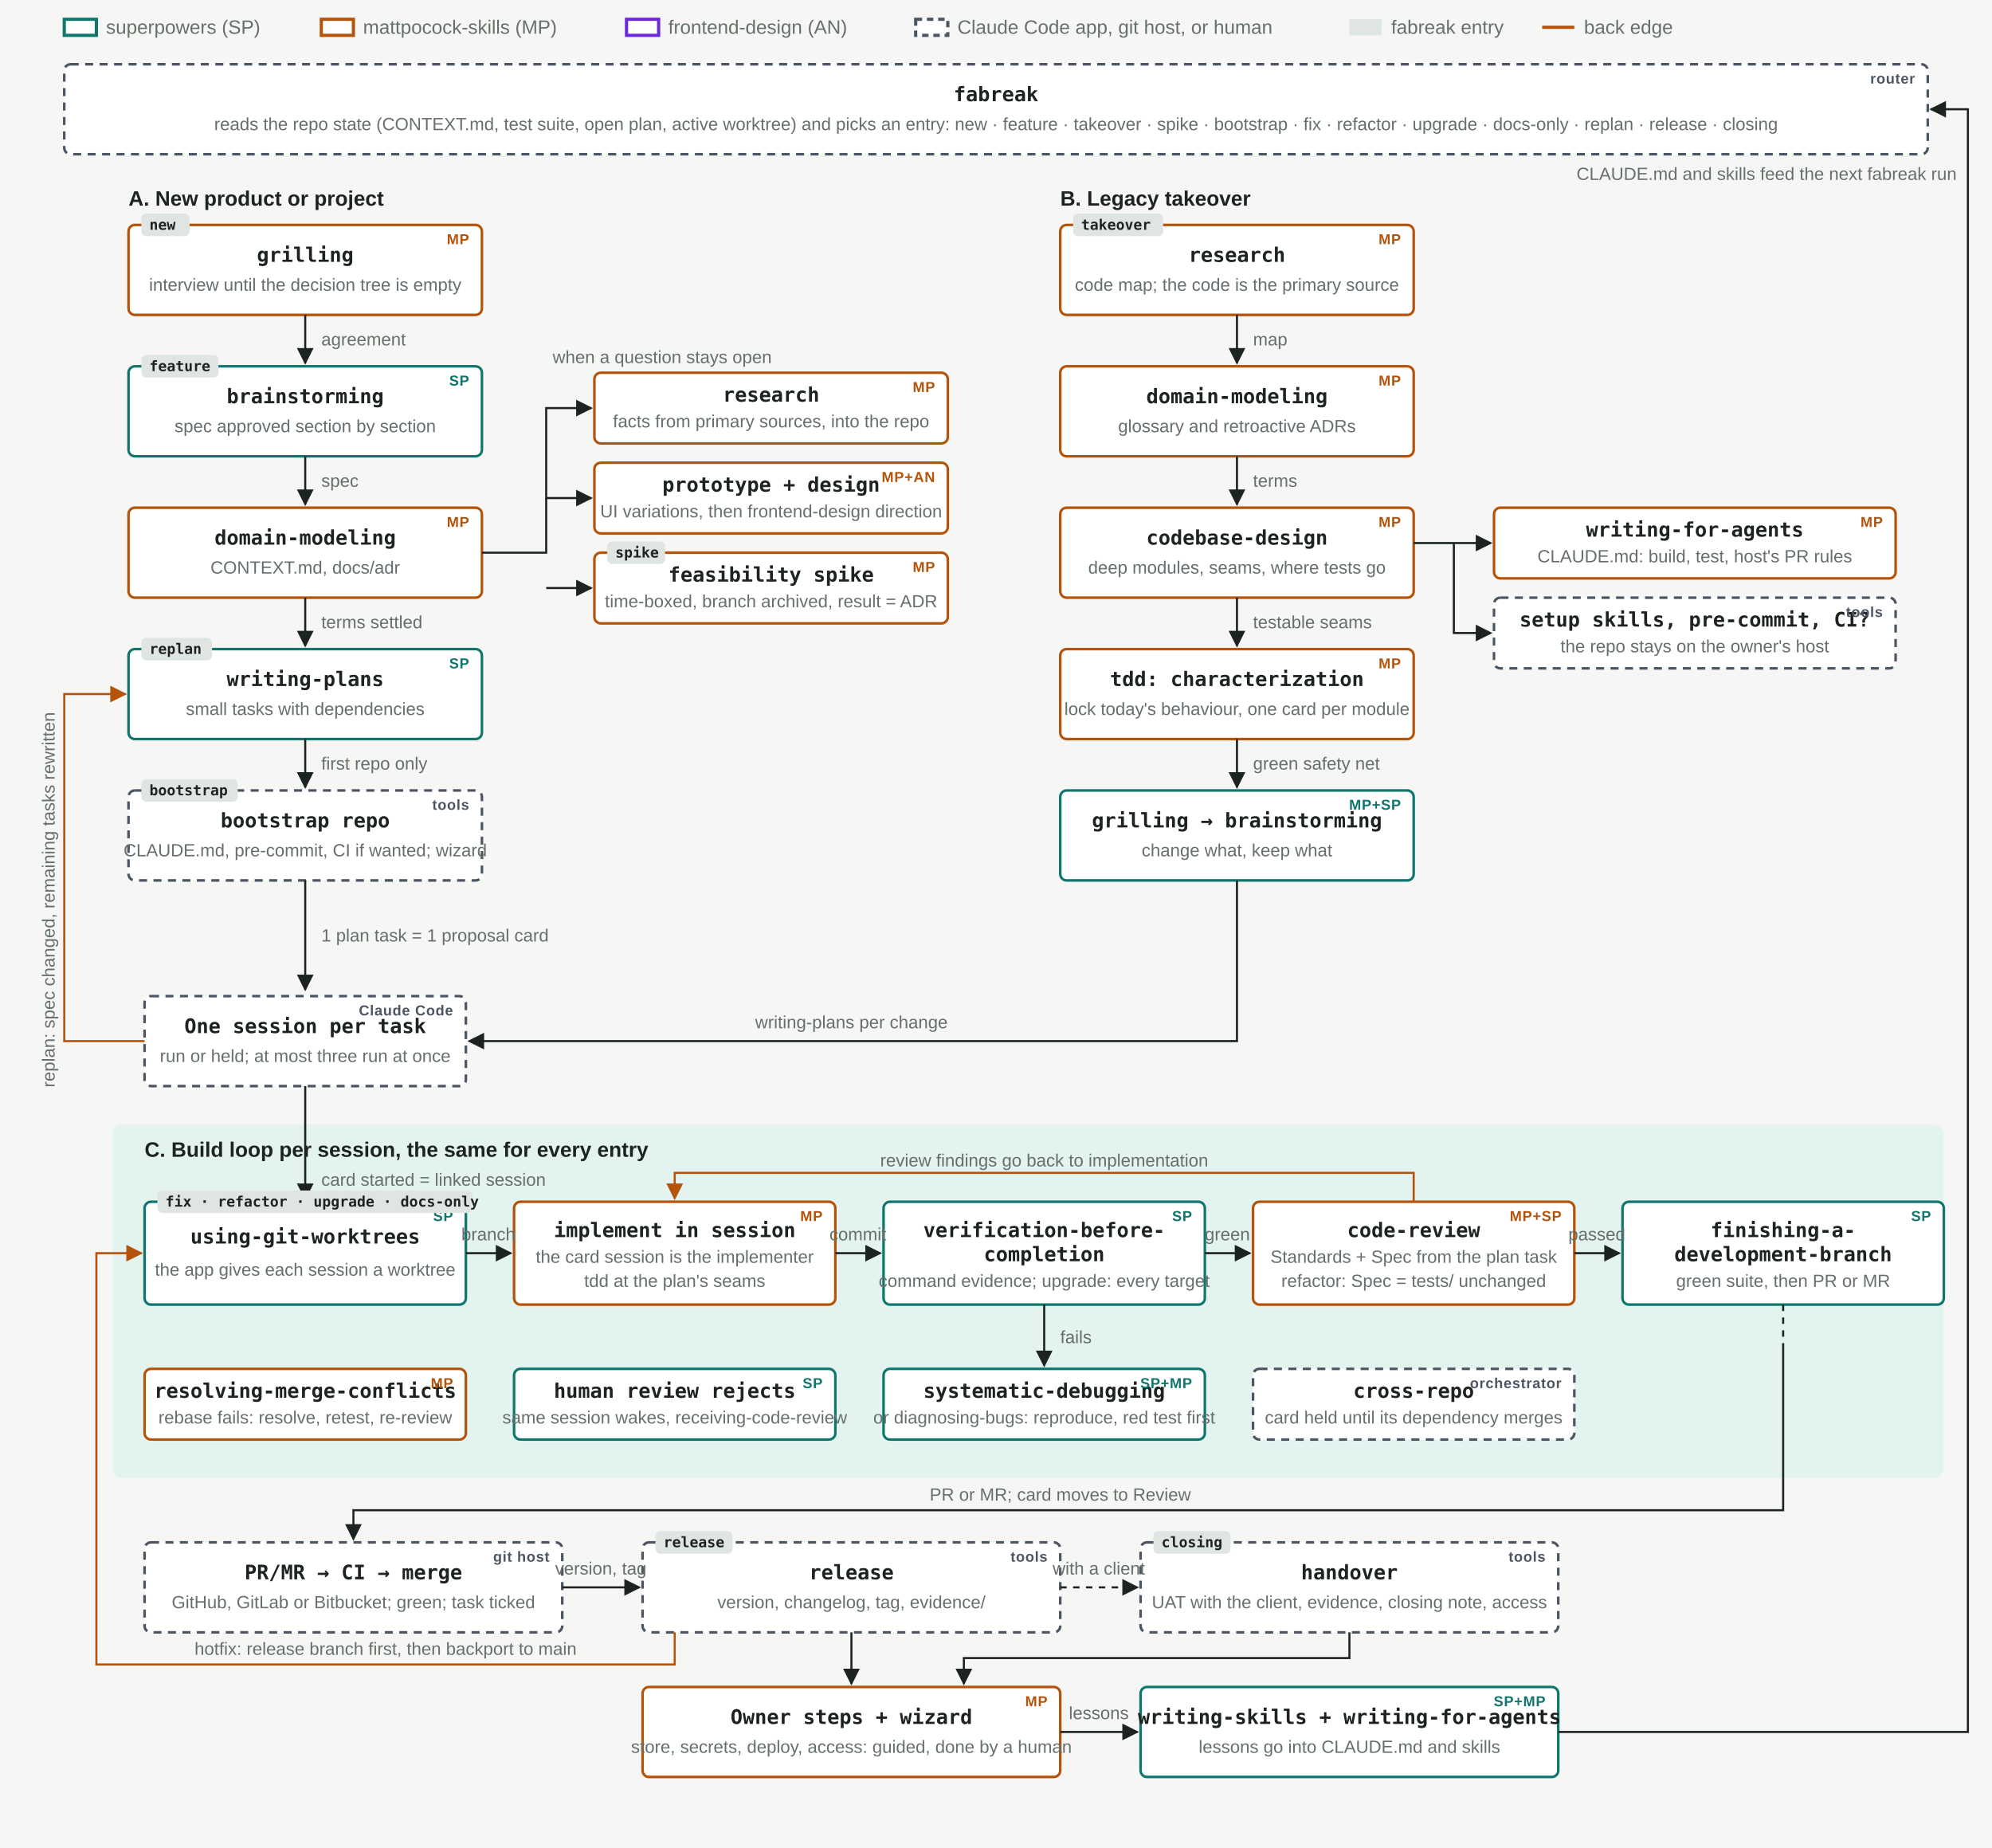
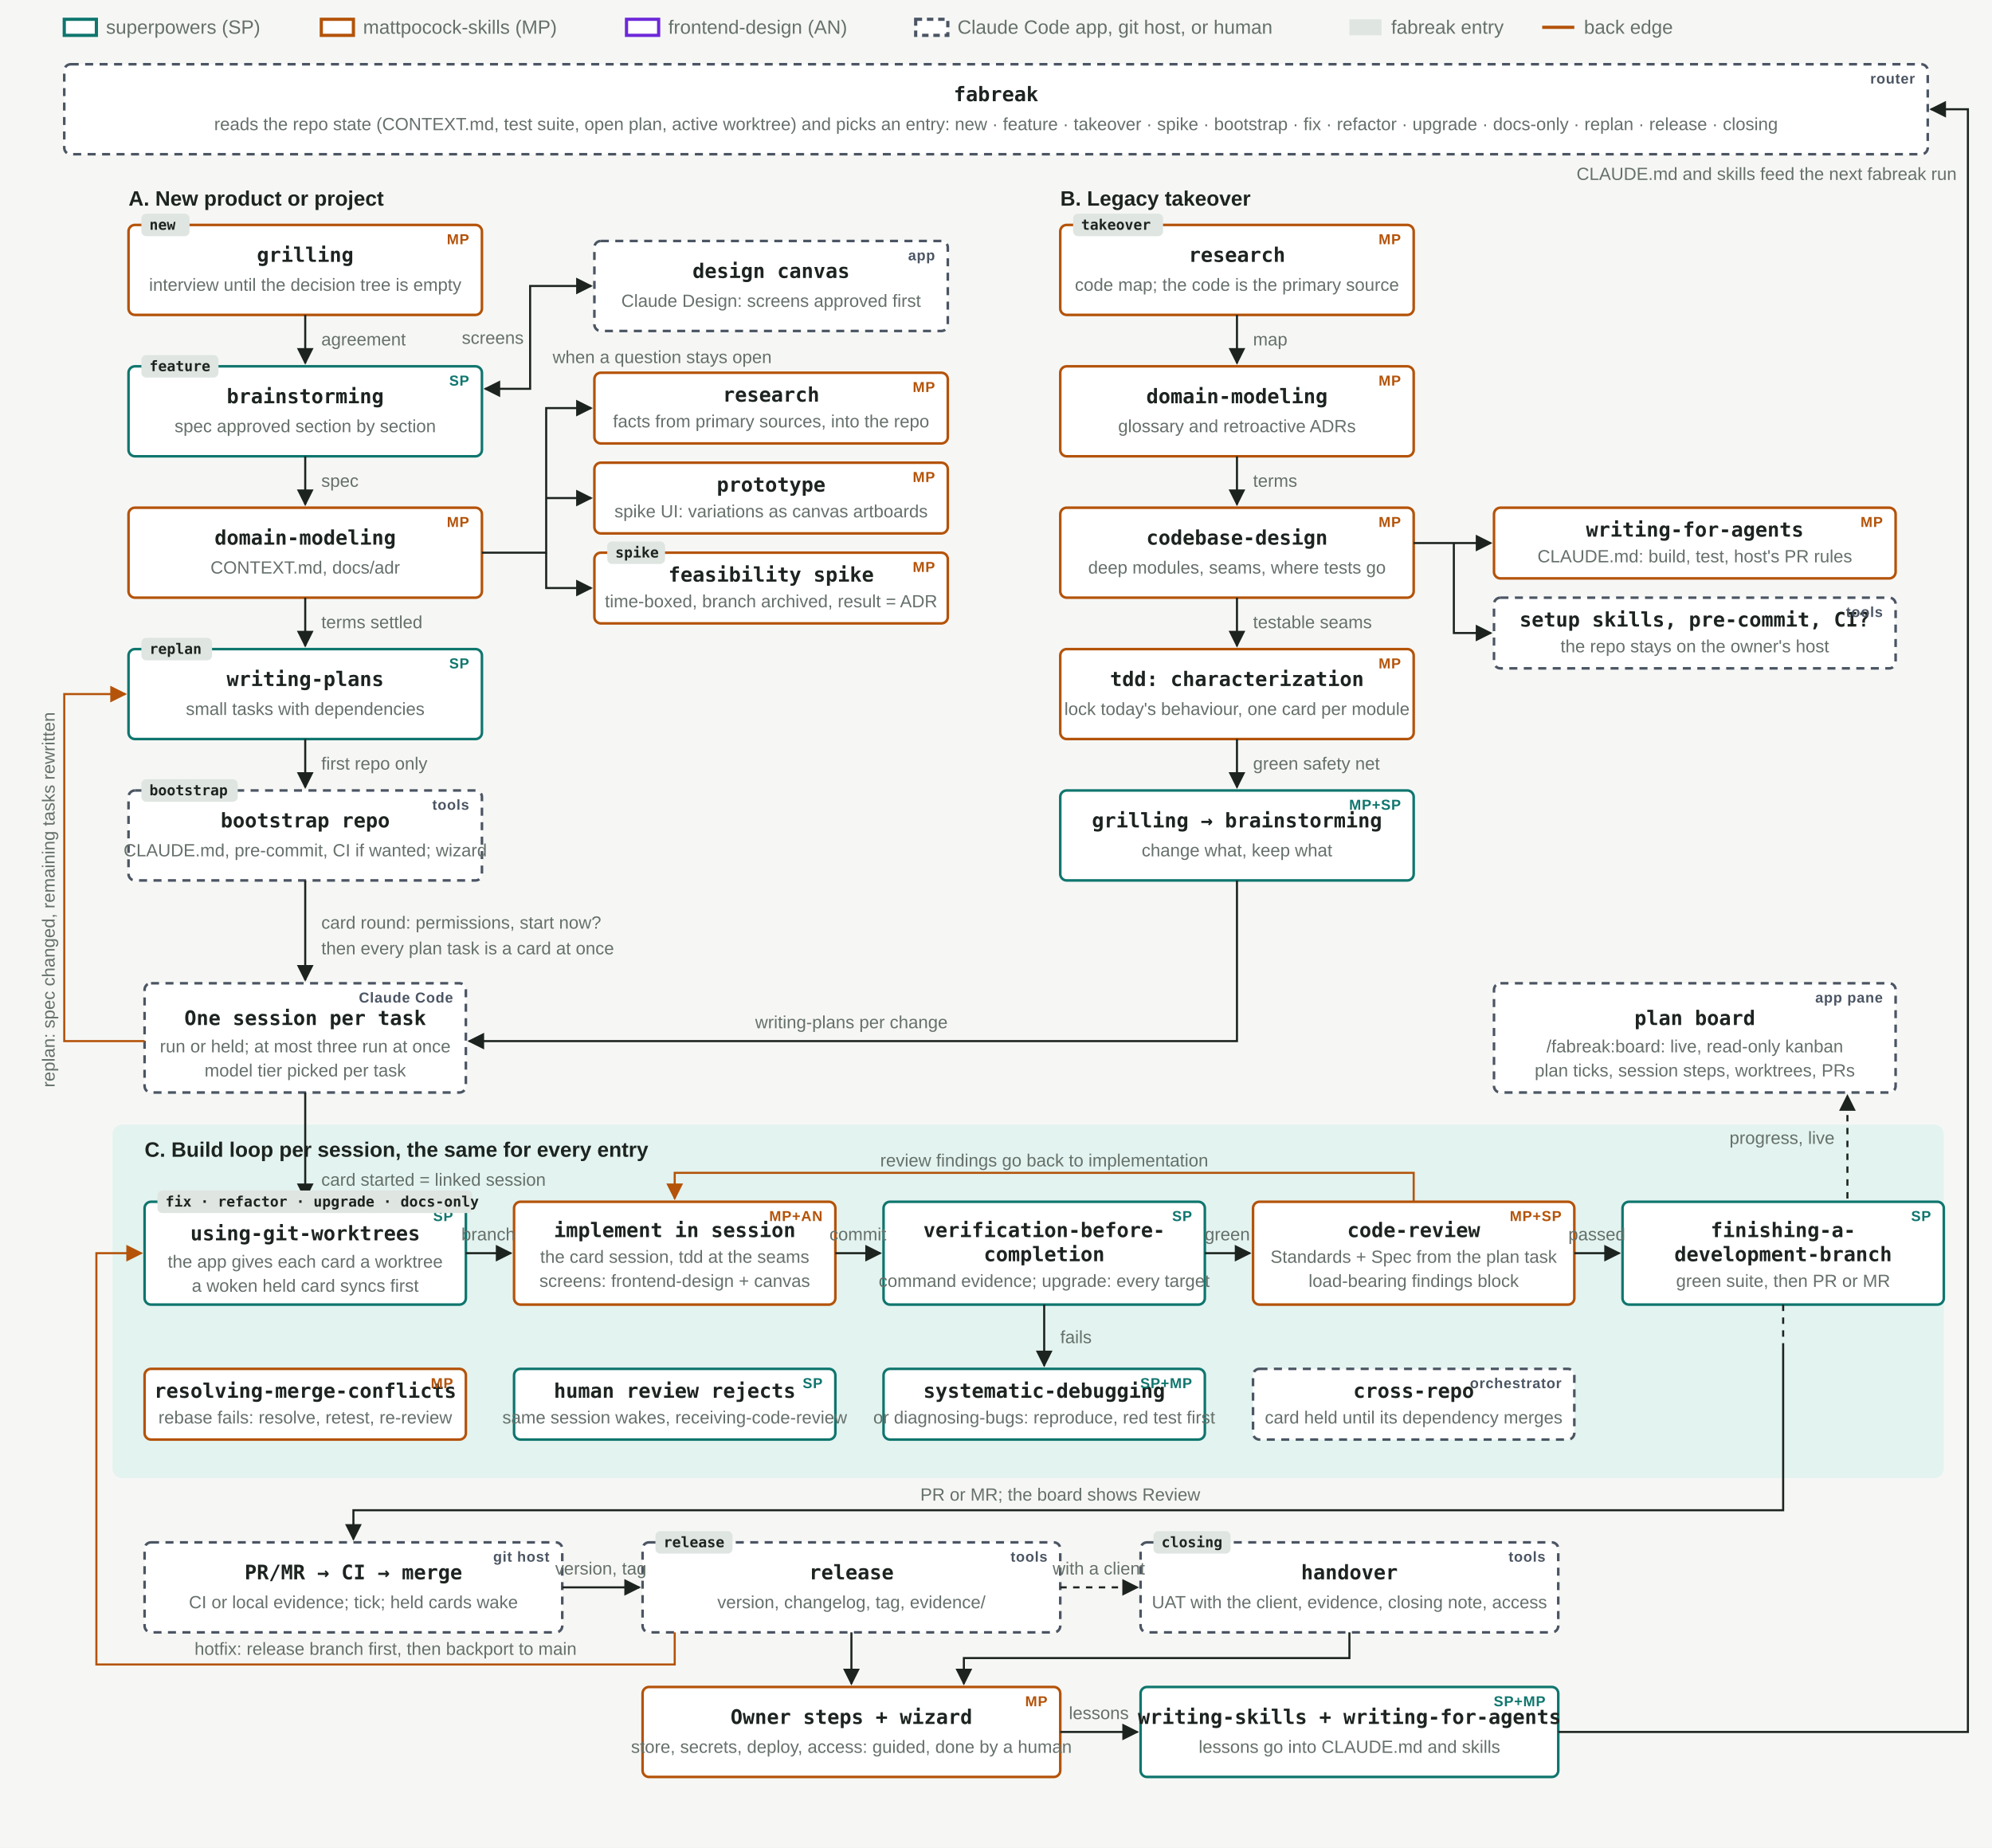
- <svg xmlns="http://www.w3.org/2000/svg" viewBox="0 0 1240 1150" width="1240" height="1150" role="img" aria-label="fabreak Agentic Development Lifecycle: a router on top chooses an entry; lane A for a new product, lane B for a legacy takeover; both become one session per task on the board, then loop C: worktree, implement, verify, review, finish; then PR or MR, CI, merge, release, closing; back edges for review findings, replan and hotfix.">
+ <svg xmlns="http://www.w3.org/2000/svg" viewBox="0 0 1240 1150" width="1240" height="1150" role="img" aria-label="fabreak Agentic Development Lifecycle: a router on top chooses an entry; lane A for a new product, lane B for a legacy takeover; screens are approved on a Claude Design canvas before the spec; after a card round every plan task becomes its own session, run or held, then loop C: worktree, implement, verify, review, finish; the live plan board shows steps, worktrees and PRs; then PR or MR, CI or local evidence, merge, tick, release, closing; back edges for review findings, replan and hotfix.">
  <style>
    .n rect { fill: #ffffff; stroke-width: 1.6; }
    .sp rect { stroke: #0f766e; } .mp rect { stroke: #b45309; } .an rect { stroke: #6d28d9; }
    .tl rect { stroke: #4b5563; stroke-dasharray: 5 4; }
    .t { font: 600 12.5px Menlo, "SFMono-Regular", monospace; fill: #1d2420; }
    .d { font: 11px -apple-system, "Helvetica Neue", Arial, sans-serif; fill: #66706a; }
    .b { font: 600 9px -apple-system, Arial, sans-serif; letter-spacing: 0.04em; }
    .sp .b { fill: #0f766e; } .mp .b { fill: #b45309; } .tl .b { fill: #4b5563; } .an .b { fill: #6d28d9; }
    .tag rect { fill: #dfe5e1; } .tag text { font: 600 9px Menlo, monospace; fill: #1d2420; }
    .lane { font: 600 13px -apple-system, Arial, sans-serif; fill: #1d2420; }
    .lbl { font: 11px -apple-system, Arial, sans-serif; fill: #66706a; }
    .ln { fill: none; stroke: #1d2420; stroke-width: 1.3; }
    .back { stroke: #b45309; } .soft { stroke-dasharray: 4 4; }
    .band { fill: #e3f3f0; }
    .legend { font: 12px -apple-system, Arial, sans-serif; fill: #66706a; }
  </style>
  <defs>
    <marker id="a" viewBox="0 0 10 10" refX="9" refY="5" markerWidth="8" markerHeight="8" orient="auto-start-reverse">
      <path d="M0,0 L10,5 L0,10 z" fill="#1d2420" />
    </marker>
    <marker id="am" viewBox="0 0 10 10" refX="9" refY="5" markerWidth="8" markerHeight="8" orient="auto-start-reverse">
      <path d="M0,0 L10,5 L0,10 z" fill="#b45309" />
    </marker>
  </defs>
  <rect width="1240" height="1150" fill="#f6f7f5" />
  <g class="legend">
    <rect x="40" y="12" width="20" height="10" fill="#fff" stroke="#0f766e" stroke-width="2" />
    <text x="66" y="21">superpowers (SP)</text>
    <rect x="200" y="12" width="20" height="10" fill="#fff" stroke="#b45309" stroke-width="2" />
    <text x="226" y="21">mattpocock-skills (MP)</text>
    <rect x="390" y="12" width="20" height="10" fill="#fff" stroke="#6d28d9" stroke-width="2" />
    <text x="416" y="21">frontend-design (AN)</text>
    <rect x="570" y="12" width="20" height="10" fill="#fff" stroke="#4b5563" stroke-width="2" stroke-dasharray="4 3" />
    <text x="596" y="21">Claude Code app, git host, or human</text>
    <rect x="840" y="12" width="20" height="10" fill="#dfe5e1" />
    <text x="866" y="21">fabreak entry</text>
    <line x1="960" y1="17" x2="980" y2="17" stroke="#b45309" stroke-width="2" />
    <text x="986" y="21">back edge</text>
  </g>
  <rect class="band" x="70" y="700" width="1140" height="220" rx="6" />
  <g class="n tl">
    <rect x="40" y="40" width="1160" height="56" rx="4" />
    <text class="t" x="620" y="63" text-anchor="middle">fabreak</text>
    <text class="d" x="620" y="81" text-anchor="middle">reads the repo state (CONTEXT.md, test suite, open plan, active worktree) and picks an entry: new · feature · takeover · spike · bootstrap · fix · refactor · upgrade · docs-only · replan · release · closing</text>
    <text class="b" x="1192" y="52" text-anchor="end">router</text>
  </g>
  <text class="lane" x="80" y="128">A. New product or project</text>
  <text class="lane" x="660" y="128">B. Legacy takeover</text>
  <text class="lane" x="90" y="720">C. Build loop per session, the same for every entry</text>
  <g class="n mp">
    <rect x="80" y="140" width="220" height="56" rx="4" />
    <text class="t" x="190" y="163" text-anchor="middle">grilling</text>
    <text class="d" x="190" y="181" text-anchor="middle">interview until the decision tree is empty</text>
    <text class="b" x="292" y="152" text-anchor="end">MP</text>
  </g>
  <g class="tag">
    <rect x="88" y="133" width="30" height="14" rx="3" />
    <text x="93" y="143">new</text>
  </g>
  <g class="n sp">
    <rect x="80" y="228" width="220" height="56" rx="4" />
    <text class="t" x="190" y="251" text-anchor="middle">brainstorming</text>
    <text class="d" x="190" y="269" text-anchor="middle">spec approved section by section</text>
    <text class="b" x="292" y="240" text-anchor="end">SP</text>
  </g>
  <g class="tag">
    <rect x="88" y="221" width="48" height="14" rx="3" />
    <text x="93" y="231">feature</text>
  </g>
  <g class="n mp">
    <rect x="80" y="316" width="220" height="56" rx="4" />
    <text class="t" x="190" y="339" text-anchor="middle">domain-modeling</text>
    <text class="d" x="190" y="357" text-anchor="middle">CONTEXT.md, docs/adr</text>
    <text class="b" x="292" y="328" text-anchor="end">MP</text>
  </g>
  <g class="n sp">
    <rect x="80" y="404" width="220" height="56" rx="4" />
    <text class="t" x="190" y="427" text-anchor="middle">writing-plans</text>
    <text class="d" x="190" y="445" text-anchor="middle">small tasks with dependencies</text>
    <text class="b" x="292" y="416" text-anchor="end">SP</text>
  </g>
  <g class="tag">
    <rect x="88" y="397" width="44" height="14" rx="3" />
    <text x="93" y="407">replan</text>
  </g>
  <g class="n tl">
    <rect x="80" y="492" width="220" height="56" rx="4" />
    <text class="t" x="190" y="515" text-anchor="middle">bootstrap repo</text>
    <text class="d" x="190" y="533" text-anchor="middle">CLAUDE.md, pre-commit, CI if wanted; wizard</text>
    <text class="b" x="292" y="504" text-anchor="end">tools</text>
  </g>
  <g class="tag">
    <rect x="88" y="485" width="60" height="14" rx="3" />
    <text x="93" y="495">bootstrap</text>
  </g>
+   <g class="n tl">
+     <rect x="370" y="150" width="220" height="56" rx="4" />
+     <text class="t" x="480" y="173" text-anchor="middle">design canvas</text>
+     <text class="d" x="480" y="191" text-anchor="middle">Claude Design: screens approved first</text>
+     <text class="b" x="582" y="162" text-anchor="end">app</text>
+   </g>
+   <polyline class="ln" points="302,242 330,242 330,178 368,178" marker-start="url(#a)" marker-end="url(#a)" />
+   <text class="lbl" x="326" y="214" text-anchor="end">screens</text>
  <g class="n mp">
    <rect x="370" y="232" width="220" height="44" rx="4" />
    <text class="t" x="480" y="250" text-anchor="middle">research</text>
    <text class="d" x="480" y="266" text-anchor="middle">facts from primary sources, into the repo</text>
    <text class="b" x="582" y="244" text-anchor="end">MP</text>
  </g>
  <g class="n mp">
    <rect x="370" y="288" width="220" height="44" rx="4" />
-     <text class="t" x="480" y="306" text-anchor="middle">prototype + design</text>
-     <text class="d" x="480" y="322" text-anchor="middle">UI variations, then frontend-design direction</text>
-     <text class="b" x="582" y="300" text-anchor="end">MP+AN</text>
+     <text class="t" x="480" y="306" text-anchor="middle">prototype</text>
+     <text class="d" x="480" y="322" text-anchor="middle">spike UI: variations as canvas artboards</text>
+     <text class="b" x="582" y="300" text-anchor="end">MP</text>
  </g>
  <g class="n mp">
    <rect x="370" y="344" width="220" height="44" rx="4" />
    <text class="t" x="480" y="362" text-anchor="middle">feasibility spike</text>
    <text class="d" x="480" y="378" text-anchor="middle">time-boxed, branch archived, result = ADR</text>
    <text class="b" x="582" y="356" text-anchor="end">MP</text>
  </g>
  <g class="tag">
    <rect x="378" y="337" width="36" height="14" rx="3" />
    <text x="383" y="347">spike</text>
  </g>
  <line class="ln" x1="190" y1="196" x2="190" y2="226" marker-end="url(#a)" />
  <text class="lbl" x="200" y="215">agreement</text>
  <line class="ln" x1="190" y1="284" x2="190" y2="314" marker-end="url(#a)" />
  <text class="lbl" x="200" y="303">spec</text>
  <line class="ln" x1="190" y1="372" x2="190" y2="402" marker-end="url(#a)" />
  <text class="lbl" x="200" y="391">terms settled</text>
  <line class="ln" x1="190" y1="460" x2="190" y2="490" marker-end="url(#a)" />
  <text class="lbl" x="200" y="479">first repo only</text>
  <polyline class="ln" points="300,344 340,344 340,254 368,254" marker-end="url(#a)" />
  <polyline class="ln" points="340,310 368,310" marker-end="url(#a)" />
-   <polyline class="ln" points="340,366 368,366" marker-end="url(#a)" />
+   <polyline class="ln" points="340,344 340,366 368,366" marker-end="url(#a)" />
  <text class="lbl" x="344" y="226">when a question stays open</text>
-   <line class="ln" x1="190" y1="548" x2="190" y2="616" marker-end="url(#a)" />
-   <text class="lbl" x="200" y="586">1 plan task = 1 proposal card</text>
+   <line class="ln" x1="190" y1="548" x2="190" y2="610" marker-end="url(#a)" />
+   <text class="lbl" x="200" y="578">card round: permissions, start now?</text>
+   <text class="lbl" x="200" y="594">then every plan task is a card at once</text>
  <g class="n mp">
    <rect x="660" y="140" width="220" height="56" rx="4" />
    <text class="t" x="770" y="163" text-anchor="middle">research</text>
    <text class="d" x="770" y="181" text-anchor="middle">code map; the code is the primary source</text>
    <text class="b" x="872" y="152" text-anchor="end">MP</text>
  </g>
  <g class="tag">
    <rect x="668" y="133" width="56" height="14" rx="3" />
    <text x="673" y="143">takeover</text>
  </g>
  <g class="n mp">
    <rect x="660" y="228" width="220" height="56" rx="4" />
    <text class="t" x="770" y="251" text-anchor="middle">domain-modeling</text>
    <text class="d" x="770" y="269" text-anchor="middle">glossary and retroactive ADRs</text>
    <text class="b" x="872" y="240" text-anchor="end">MP</text>
  </g>
  <g class="n mp">
    <rect x="660" y="316" width="220" height="56" rx="4" />
    <text class="t" x="770" y="339" text-anchor="middle">codebase-design</text>
    <text class="d" x="770" y="357" text-anchor="middle">deep modules, seams, where tests go</text>
    <text class="b" x="872" y="328" text-anchor="end">MP</text>
  </g>
  <g class="n mp">
    <rect x="660" y="404" width="220" height="56" rx="4" />
    <text class="t" x="770" y="427" text-anchor="middle">tdd: characterization</text>
    <text class="d" x="770" y="445" text-anchor="middle">lock today's behaviour, one card per module</text>
    <text class="b" x="872" y="416" text-anchor="end">MP</text>
  </g>
  <g class="n sp">
    <rect x="660" y="492" width="220" height="56" rx="4" />
    <text class="t" x="770" y="515" text-anchor="middle">grilling → brainstorming</text>
    <text class="d" x="770" y="533" text-anchor="middle">change what, keep what</text>
    <text class="b" x="872" y="504" text-anchor="end">MP+SP</text>
  </g>
  <g class="n mp">
    <rect x="930" y="316" width="250" height="44" rx="4" />
    <text class="t" x="1055" y="334" text-anchor="middle">writing-for-agents</text>
    <text class="d" x="1055" y="350" text-anchor="middle">CLAUDE.md: build, test, host's PR rules</text>
    <text class="b" x="1172" y="328" text-anchor="end">MP</text>
  </g>
  <g class="n tl">
    <rect x="930" y="372" width="250" height="44" rx="4" />
    <text class="t" x="1055" y="390" text-anchor="middle">setup skills, pre-commit, CI?</text>
    <text class="d" x="1055" y="406" text-anchor="middle">the repo stays on the owner's host</text>
    <text class="b" x="1172" y="384" text-anchor="end">tools</text>
  </g>
  <line class="ln" x1="770" y1="196" x2="770" y2="226" marker-end="url(#a)" />
  <text class="lbl" x="780" y="215">map</text>
  <line class="ln" x1="770" y1="284" x2="770" y2="314" marker-end="url(#a)" />
  <text class="lbl" x="780" y="303">terms</text>
  <line class="ln" x1="770" y1="372" x2="770" y2="402" marker-end="url(#a)" />
  <text class="lbl" x="780" y="391">testable seams</text>
  <line class="ln" x1="770" y1="460" x2="770" y2="490" marker-end="url(#a)" />
  <text class="lbl" x="780" y="479">green safety net</text>
  <polyline class="ln" points="880,338 928,338" marker-end="url(#a)" />
  <polyline class="ln" points="905,338 905,394 928,394" marker-end="url(#a)" />
  <polyline class="ln" points="770,548 770,648 292,648" marker-end="url(#a)" />
  <text class="lbl" x="530" y="640" text-anchor="middle">writing-plans per change</text>
  <g class="n tl">
-     <rect x="90" y="620" width="200" height="56" rx="4" />
-     <text class="t" x="190" y="643" text-anchor="middle">One session per task</text>
-     <text class="d" x="190" y="661" text-anchor="middle">run or held; at most three run at once</text>
-     <text class="b" x="282" y="632" text-anchor="end">Claude Code</text>
-   </g>
-   <line class="ln" x1="190" y1="676" x2="190" y2="746" marker-end="url(#a)" />
+     <rect x="90" y="612" width="200" height="68" rx="4" />
+     <text class="t" x="190" y="638" text-anchor="middle">One session per task</text>
+     <text class="d" x="190" y="655" text-anchor="middle">run or held; at most three run at once</text>
+     <text class="d" x="190" y="670" text-anchor="middle">model tier picked per task</text>
+     <text class="b" x="282" y="624" text-anchor="end">Claude Code</text>
+   </g>
+   <line class="ln" x1="190" y1="680" x2="190" y2="746" marker-end="url(#a)" />
  <text class="lbl" x="200" y="738">card started = linked session</text>
  <polyline class="ln back" points="90,648 40,648 40,432 78,432" marker-end="url(#am)" />
  <text class="lbl" transform="rotate(-90 34 560)" x="34" y="560" text-anchor="middle">replan: spec changed, remaining tasks rewritten</text>
+   <g class="n tl">
+     <rect x="930" y="612" width="250" height="68" rx="4" />
+     <text class="t" x="1055" y="638" text-anchor="middle">plan board</text>
+     <text class="d" x="1055" y="655" text-anchor="middle">/fabreak:board: live, read-only kanban</text>
+     <text class="d" x="1055" y="670" text-anchor="middle">plan ticks, session steps, worktrees, PRs</text>
+     <text class="b" x="1172" y="624" text-anchor="end">app pane</text>
+   </g>
+   <line class="ln soft" x1="1150" y1="746" x2="1150" y2="682" marker-end="url(#a)" />
+   <text class="lbl" x="1142" y="712" text-anchor="end">progress, live</text>
  <g class="n sp">
    <rect x="90" y="748" width="200" height="64" rx="4" />
-     <text class="t" x="190" y="774" text-anchor="middle">using-git-worktrees</text>
-     <text class="d" x="190" y="794" text-anchor="middle">the app gives each session a worktree</text>
+     <text class="t" x="190" y="772" text-anchor="middle">using-git-worktrees</text>
+     <text class="d" x="190" y="789" text-anchor="middle">the app gives each card a worktree</text>
+     <text class="d" x="190" y="804" text-anchor="middle">a woken held card syncs first</text>
    <text class="b" x="282" y="760" text-anchor="end">SP</text>
  </g>
  <g class="tag">
    <rect x="98" y="741" width="196" height="14" rx="3" />
    <text x="103" y="751">fix · refactor · upgrade · docs-only</text>
  </g>
  <g class="n mp">
    <rect x="320" y="748" width="200" height="64" rx="4" />
    <text class="t" x="420" y="770" text-anchor="middle">implement in session</text>
-     <text class="d" x="420" y="786" text-anchor="middle">the card session is the implementer</text>
-     <text class="d" x="420" y="801" text-anchor="middle">tdd at the plan's seams</text>
-     <text class="b" x="512" y="760" text-anchor="end">MP</text>
+     <text class="d" x="420" y="786" text-anchor="middle">the card session, tdd at the seams</text>
+     <text class="d" x="420" y="801" text-anchor="middle">screens: frontend-design + canvas</text>
+     <text class="b" x="512" y="760" text-anchor="end">MP+AN</text>
  </g>
  <g class="n sp">
    <rect x="550" y="748" width="200" height="64" rx="4" />
    <text class="t" x="650" y="770" text-anchor="middle">verification-before-</text>
    <text class="t" x="650" y="785" text-anchor="middle">completion</text>
    <text class="d" x="650" y="801" text-anchor="middle">command evidence; upgrade: every target</text>
    <text class="b" x="742" y="760" text-anchor="end">SP</text>
  </g>
  <g class="n mp">
    <rect x="780" y="748" width="200" height="64" rx="4" />
    <text class="t" x="880" y="770" text-anchor="middle">code-review</text>
    <text class="d" x="880" y="786" text-anchor="middle">Standards + Spec from the plan task</text>
-     <text class="d" x="880" y="801" text-anchor="middle">refactor: Spec = tests/ unchanged</text>
+     <text class="d" x="880" y="801" text-anchor="middle">load-bearing findings block</text>
    <text class="b" x="972" y="760" text-anchor="end">MP+SP</text>
  </g>
  <g class="n sp">
    <rect x="1010" y="748" width="200" height="64" rx="4" />
    <text class="t" x="1110" y="770" text-anchor="middle">finishing-a-</text>
    <text class="t" x="1110" y="785" text-anchor="middle">development-branch</text>
    <text class="d" x="1110" y="801" text-anchor="middle">green suite, then PR or MR</text>
    <text class="b" x="1202" y="760" text-anchor="end">SP</text>
  </g>
  <line class="ln" x1="290" y1="780" x2="318" y2="780" marker-end="url(#a)" />
  <line class="ln" x1="520" y1="780" x2="548" y2="780" marker-end="url(#a)" />
  <line class="ln" x1="750" y1="780" x2="778" y2="780" marker-end="url(#a)" />
  <line class="ln" x1="980" y1="780" x2="1008" y2="780" marker-end="url(#a)" />
  <text class="lbl" x="304" y="772" text-anchor="middle">branch</text>
  <text class="lbl" x="534" y="772" text-anchor="middle">commit</text>
  <text class="lbl" x="764" y="772" text-anchor="middle">green</text>
  <text class="lbl" x="994" y="772" text-anchor="middle">passed</text>
  <polyline class="ln back" points="880,748 880,730 420,730 420,746" marker-end="url(#am)" />
  <text class="lbl" x="650" y="726" text-anchor="middle">review findings go back to implementation</text>
  <g class="n mp">
    <rect x="90" y="852" width="200" height="44" rx="4" />
    <text class="t" x="190" y="870" text-anchor="middle">resolving-merge-conflicts</text>
    <text class="d" x="190" y="886" text-anchor="middle">rebase fails: resolve, retest, re-review</text>
    <text class="b" x="282" y="864" text-anchor="end">MP</text>
  </g>
  <g class="n sp">
    <rect x="320" y="852" width="200" height="44" rx="4" />
    <text class="t" x="420" y="870" text-anchor="middle">human review rejects</text>
    <text class="d" x="420" y="886" text-anchor="middle">same session wakes, receiving-code-review</text>
    <text class="b" x="512" y="864" text-anchor="end">SP</text>
  </g>
  <g class="n sp">
    <rect x="550" y="852" width="200" height="44" rx="4" />
    <text class="t" x="650" y="870" text-anchor="middle">systematic-debugging</text>
    <text class="d" x="650" y="886" text-anchor="middle">or diagnosing-bugs: reproduce, red test first</text>
    <text class="b" x="742" y="864" text-anchor="end">SP+MP</text>
  </g>
  <g class="n tl">
    <rect x="780" y="852" width="200" height="44" rx="4" />
    <text class="t" x="880" y="870" text-anchor="middle">cross-repo</text>
    <text class="d" x="880" y="886" text-anchor="middle">card held until its dependency merges</text>
    <text class="b" x="972" y="864" text-anchor="end">orchestrator</text>
  </g>
  <line class="ln" x1="650" y1="812" x2="650" y2="850" marker-end="url(#a)" />
  <text class="lbl" x="660" y="836">fails</text>
  <line class="ln soft" x1="1110" y1="812" x2="1110" y2="836" />
  <polyline class="ln" points="1110,836 1110,940 220,940 220,958" marker-end="url(#a)" />
-   <text class="lbl" x="660" y="934" text-anchor="middle">PR or MR; card moves to Review</text>
+   <text class="lbl" x="660" y="934" text-anchor="middle">PR or MR; the board shows Review</text>
  <g class="n tl">
    <rect x="90" y="960" width="260" height="56" rx="4" />
    <text class="t" x="220" y="983" text-anchor="middle">PR/MR → CI → merge</text>
-     <text class="d" x="220" y="1001" text-anchor="middle">GitHub, GitLab or Bitbucket; green; task ticked</text>
+     <text class="d" x="220" y="1001" text-anchor="middle">CI or local evidence; tick; held cards wake</text>
    <text class="b" x="342" y="972" text-anchor="end">git host</text>
  </g>
  <g class="n tl">
    <rect x="400" y="960" width="260" height="56" rx="4" />
    <text class="t" x="530" y="983" text-anchor="middle">release</text>
    <text class="d" x="530" y="1001" text-anchor="middle">version, changelog, tag, evidence/</text>
    <text class="b" x="652" y="972" text-anchor="end">tools</text>
  </g>
  <g class="tag">
    <rect x="408" y="953" width="48" height="14" rx="3" />
    <text x="413" y="963">release</text>
  </g>
  <g class="n tl">
    <rect x="710" y="960" width="260" height="56" rx="4" />
    <text class="t" x="840" y="983" text-anchor="middle">handover</text>
    <text class="d" x="840" y="1001" text-anchor="middle">UAT with the client, evidence, closing note, access</text>
    <text class="b" x="962" y="972" text-anchor="end">tools</text>
  </g>
  <g class="tag">
    <rect x="718" y="953" width="48" height="14" rx="3" />
    <text x="723" y="963">closing</text>
  </g>
  <line class="ln" x1="350" y1="988" x2="398" y2="988" marker-end="url(#a)" />
  <text class="lbl" x="374" y="980" text-anchor="middle">version, tag</text>
  <line class="ln soft" x1="660" y1="988" x2="708" y2="988" marker-end="url(#a)" />
  <text class="lbl" x="684" y="980" text-anchor="middle">with a client</text>
  <g class="n mp">
    <rect x="400" y="1050" width="260" height="56" rx="4" />
    <text class="t" x="530" y="1073" text-anchor="middle">Owner steps + wizard</text>
    <text class="d" x="530" y="1091" text-anchor="middle">store, secrets, deploy, access: guided, done by a human</text>
    <text class="b" x="652" y="1062" text-anchor="end">MP</text>
  </g>
  <g class="n sp">
    <rect x="710" y="1050" width="260" height="56" rx="4" />
    <text class="t" x="840" y="1073" text-anchor="middle">writing-skills + writing-for-agents</text>
    <text class="d" x="840" y="1091" text-anchor="middle">lessons go into CLAUDE.md and skills</text>
    <text class="b" x="962" y="1062" text-anchor="end">SP+MP</text>
  </g>
  <line class="ln" x1="530" y1="1016" x2="530" y2="1048" marker-end="url(#a)" />
  <polyline class="ln" points="840,1016 840,1032 600,1032 600,1048" marker-end="url(#a)" />
  <line class="ln" x1="660" y1="1078" x2="708" y2="1078" marker-end="url(#a)" />
  <text class="lbl" x="684" y="1070" text-anchor="middle">lessons</text>
  <polyline class="ln" points="970,1078 1225,1078 1225,68 1202,68" marker-end="url(#a)" />
  <text class="lbl" x="1218" y="112" text-anchor="end">CLAUDE.md and skills feed the next fabreak run</text>
  <polyline class="ln back" points="420,1016 420,1036 60,1036 60,780 88,780" marker-end="url(#am)" />
  <text class="lbl" x="240" y="1030" text-anchor="middle">hotfix: release branch first, then backport to main</text>
</svg>
